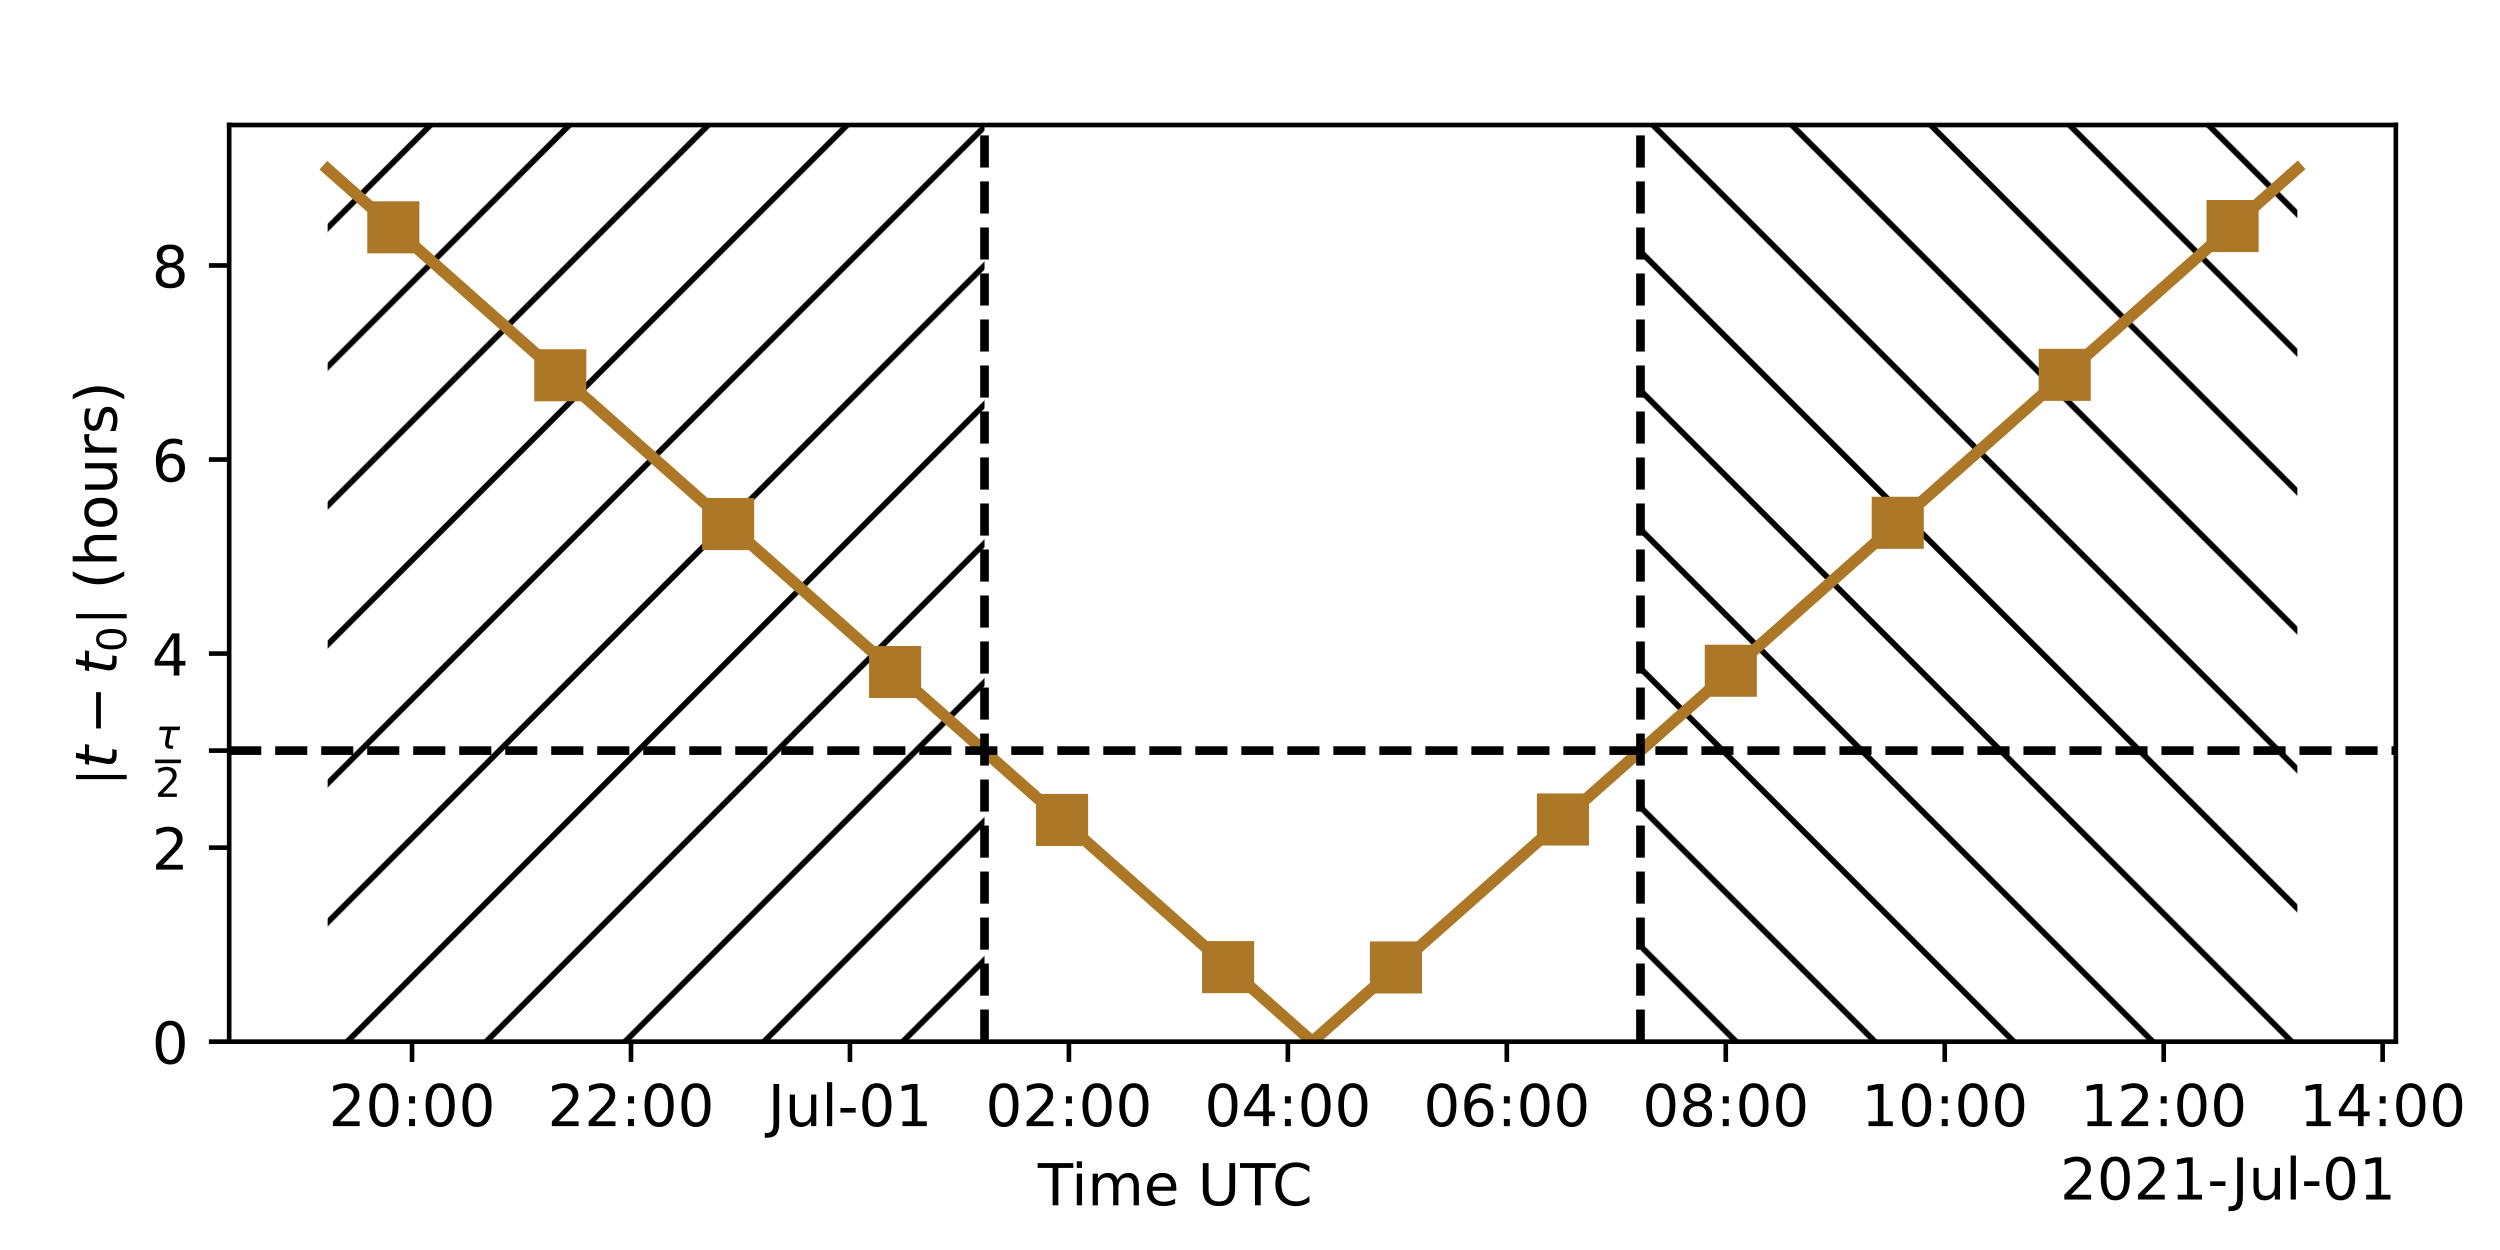
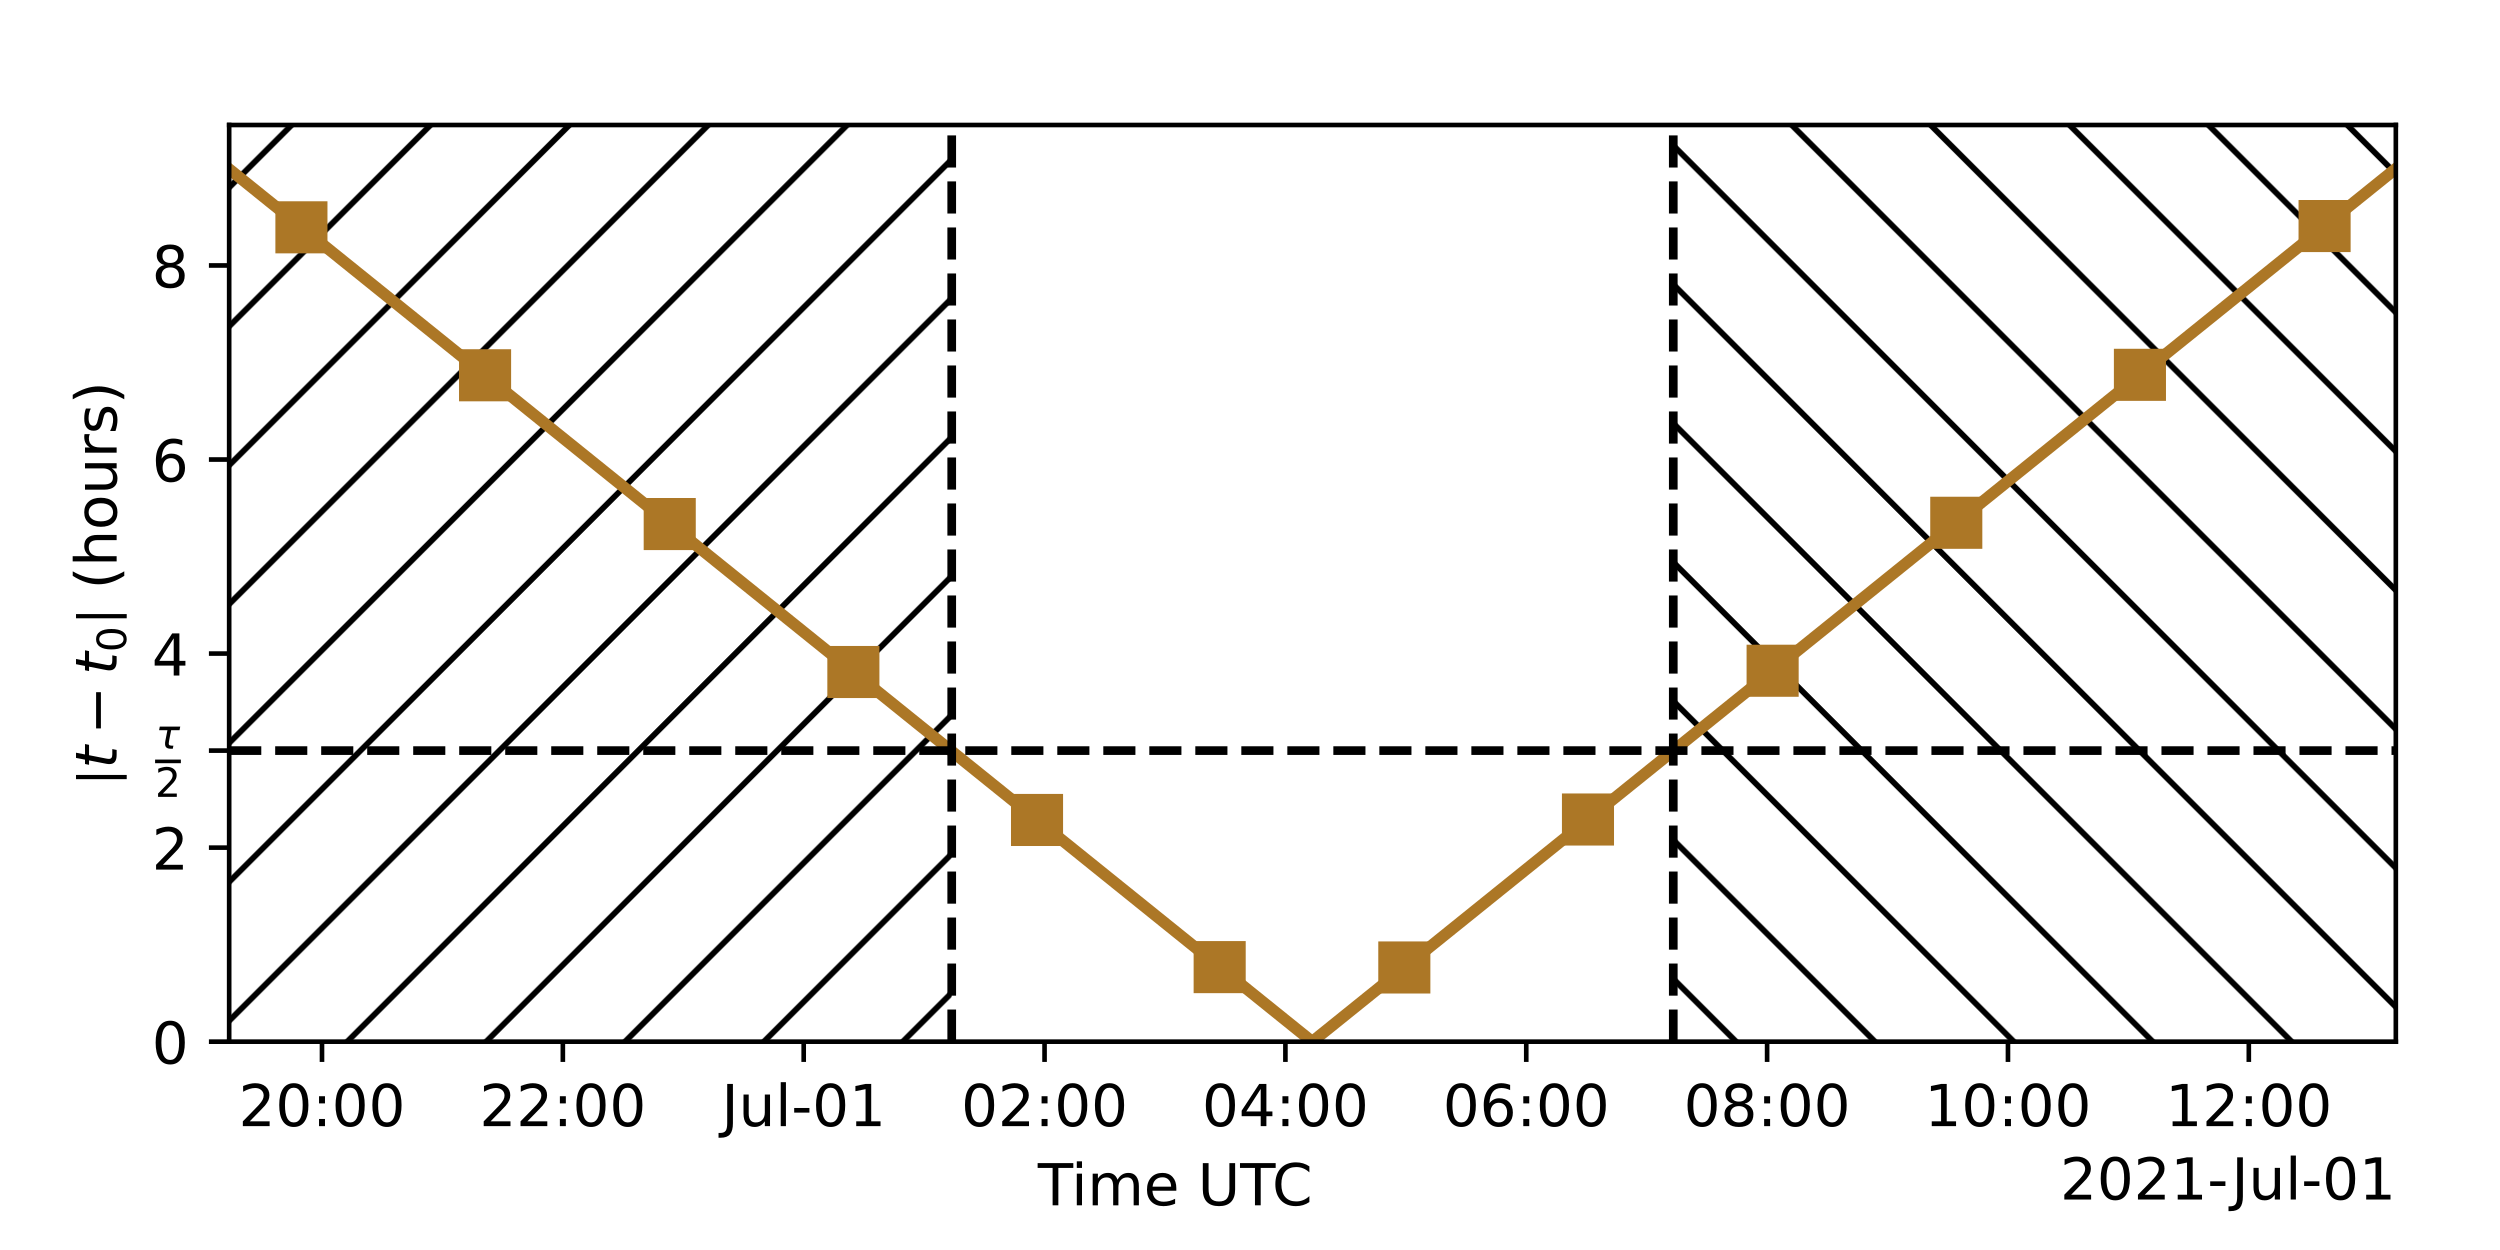
<svg xmlns="http://www.w3.org/2000/svg" xmlns:xlink="http://www.w3.org/1999/xlink" width="432pt" height="216pt" viewBox="0 0 432 216" version="1.1">
  <defs>
    <style type="text/css">*{stroke-linejoin: round; stroke-linecap: butt}</style>
  </defs>
  <g id="figure_1">
    <g id="patch_1">
      <path d="M 0 216  L 432 216  L 432 0  L 0 0  L 0 216  z " style="fill: none" />
    </g>
    <g id="axes_1">
      <g id="patch_2">
        <path d="M 39.6 180  L 414 180  L 414 21.6  L 39.6 21.6  L 39.6 180  z " style="fill: none" />
      </g>
      <g id="patch_3">
-         <path d="M 56.618 180  L 170.125 180  L 170.125 21.6  L 56.618 21.6  z " clip-path="url(#p0b41d9e9cd)" style="fill: url(#hbe14a83db0)" />
+         <path d="M 39.6 180  L 164.458 180  L 164.458 21.6  L 39.6 21.6  z " clip-path="url(#p5dc9061303)" style="fill: url(#h37b36de821)" />
      </g>
      <g id="patch_4">
-         <path d="M 283.475 180  L 396.982 180  L 396.982 21.6  L 283.475 21.6  z " clip-path="url(#p0b41d9e9cd)" style="fill: url(#h6f25ce4191)" />
+         <path d="M 289.142 180  L 414 180  L 414 21.6  L 289.142 21.6  z " clip-path="url(#p5dc9061303)" style="fill: url(#hbc4b720905)" />
      </g>
      <g id="matplotlib.axis_1">
        <g id="xtick_1">
          <g id="line2d_1">
            <defs>
-               <path id="m0b6e22302d" d="M 0 0  L 0 3.5  " style="stroke: #000000; stroke-width: 0.8" />
+               <path id="m562211f639" d="M 0 0  L 0 3.5  " style="stroke: #000000; stroke-width: 0.8" />
            </defs>
            <g>
-               <use xlink:href="#m0b6e22302d" x="71.201" y="180" style="stroke: #000000; stroke-width: 0.8" />
+               <use xlink:href="#m562211f639" x="55.641" y="180" style="stroke: #000000; stroke-width: 0.8" />
            </g>
          </g>
          <g id="text_1">
-             <g transform="translate(56.79133 194.5984) scale(0.1 -0.1)">
+             <g transform="translate(41.2314 194.5984) scale(0.1 -0.1)">
              <defs>
                <path id="DejaVuSans-32" d="M 1228 531  L 3431 531  L 3431 0  L 469 0  L 469 531  Q 828 903 1448 1529  Q 2069 2156 2228 2338  Q 2531 2678 2651 2914  Q 2772 3150 2772 3378  Q 2772 3750 2511 3984  Q 2250 4219 1831 4219  Q 1534 4219 1204 4116  Q 875 4013 500 3803  L 500 4441  Q 881 4594 1212 4672  Q 1544 4750 1819 4750  Q 2544 4750 2975 4387  Q 3406 4025 3406 3419  Q 3406 3131 3298 2873  Q 3191 2616 2906 2266  Q 2828 2175 2409 1742  Q 1991 1309 1228 531  z " transform="scale(0.015625)" />
                <path id="DejaVuSans-30" d="M 2034 4250  Q 1547 4250 1301 3770  Q 1056 3291 1056 2328  Q 1056 1369 1301 889  Q 1547 409 2034 409  Q 2525 409 2770 889  Q 3016 1369 3016 2328  Q 3016 3291 2770 3770  Q 2525 4250 2034 4250  z M 2034 4750  Q 2819 4750 3233 4129  Q 3647 3509 3647 2328  Q 3647 1150 3233 529  Q 2819 -91 2034 -91  Q 1250 -91 836 529  Q 422 1150 422 2328  Q 422 3509 836 4129  Q 1250 4750 2034 4750  z " transform="scale(0.015625)" />
                <path id="DejaVuSans-3a" d="M 750 794  L 1409 794  L 1409 0  L 750 0  L 750 794  z M 750 3309  L 1409 3309  L 1409 2516  L 750 2516  L 750 3309  z " transform="scale(0.015625)" />
              </defs>
              <use xlink:href="#DejaVuSans-32" />
              <use xlink:href="#DejaVuSans-30" transform="translate(63.62305 0)" />
              <use xlink:href="#DejaVuSans-3a" transform="translate(127.2461 0)" />
              <use xlink:href="#DejaVuSans-30" transform="translate(160.9375 0)" />
              <use xlink:href="#DejaVuSans-30" transform="translate(224.5605 0)" />
            </g>
          </g>
        </g>
        <g id="xtick_2">
          <g id="line2d_2">
            <g>
-               <use xlink:href="#m0b6e22302d" x="109.036" y="180" style="stroke: #000000; stroke-width: 0.8" />
+               <use xlink:href="#m562211f639" x="97.26" y="180" style="stroke: #000000; stroke-width: 0.8" />
            </g>
          </g>
          <g id="text_2">
-             <g transform="translate(94.62702 194.5984) scale(0.1 -0.1)">
+             <g transform="translate(82.85066 194.5984) scale(0.1 -0.1)">
              <use xlink:href="#DejaVuSans-32" />
              <use xlink:href="#DejaVuSans-32" transform="translate(63.62305 0)" />
              <use xlink:href="#DejaVuSans-3a" transform="translate(127.2461 0)" />
              <use xlink:href="#DejaVuSans-30" transform="translate(160.9375 0)" />
              <use xlink:href="#DejaVuSans-30" transform="translate(224.5605 0)" />
            </g>
          </g>
        </g>
        <g id="xtick_3">
          <g id="line2d_3">
            <g>
-               <use xlink:href="#m0b6e22302d" x="146.872" y="180" style="stroke: #000000; stroke-width: 0.8" />
+               <use xlink:href="#m562211f639" x="138.879" y="180" style="stroke: #000000; stroke-width: 0.8" />
            </g>
          </g>
          <g id="text_3">
-             <g transform="translate(132.6729 194.5984) scale(0.1 -0.1)">
+             <g transform="translate(124.6801 194.5984) scale(0.1 -0.1)">
              <defs>
                <path id="DejaVuSans-4a" d="M 628 4666  L 1259 4666  L 1259 325  Q 1259 -519 939 -900  Q 619 -1281 -91 -1281  L -331 -1281  L -331 -750  L -134 -750  Q 284 -750 456 -515  Q 628 -281 628 325  L 628 4666  z " transform="scale(0.015625)" />
                <path id="DejaVuSans-75" d="M 544 1381  L 544 3500  L 1119 3500  L 1119 1403  Q 1119 906 1312 657  Q 1506 409 1894 409  Q 2359 409 2629 706  Q 2900 1003 2900 1516  L 2900 3500  L 3475 3500  L 3475 0  L 2900 0  L 2900 538  Q 2691 219 2414 64  Q 2138 -91 1772 -91  Q 1169 -91 856 284  Q 544 659 544 1381  z M 1991 3584  L 1991 3584  z " transform="scale(0.015625)" />
                <path id="DejaVuSans-6c" d="M 603 4863  L 1178 4863  L 1178 0  L 603 0  L 603 4863  z " transform="scale(0.015625)" />
                <path id="DejaVuSans-2d" d="M 313 2009  L 1997 2009  L 1997 1497  L 313 1497  L 313 2009  z " transform="scale(0.015625)" />
                <path id="DejaVuSans-31" d="M 794 531  L 1825 531  L 1825 4091  L 703 3866  L 703 4441  L 1819 4666  L 2450 4666  L 2450 531  L 3481 531  L 3481 0  L 794 0  L 794 531  z " transform="scale(0.015625)" />
              </defs>
              <use xlink:href="#DejaVuSans-4a" />
              <use xlink:href="#DejaVuSans-75" transform="translate(29.49219 0)" />
              <use xlink:href="#DejaVuSans-6c" transform="translate(92.87109 0)" />
              <use xlink:href="#DejaVuSans-2d" transform="translate(120.6543 0)" />
              <use xlink:href="#DejaVuSans-30" transform="translate(156.7383 0)" />
              <use xlink:href="#DejaVuSans-31" transform="translate(220.3613 0)" />
            </g>
          </g>
        </g>
        <g id="xtick_4">
          <g id="line2d_4">
            <g>
-               <use xlink:href="#m0b6e22302d" x="184.708" y="180" style="stroke: #000000; stroke-width: 0.8" />
+               <use xlink:href="#m562211f639" x="180.499" y="180" style="stroke: #000000; stroke-width: 0.8" />
            </g>
          </g>
          <g id="text_4">
-             <g transform="translate(170.2984 194.5984) scale(0.1 -0.1)">
+             <g transform="translate(166.0892 194.5984) scale(0.1 -0.1)">
              <use xlink:href="#DejaVuSans-30" />
              <use xlink:href="#DejaVuSans-32" transform="translate(63.62305 0)" />
              <use xlink:href="#DejaVuSans-3a" transform="translate(127.2461 0)" />
              <use xlink:href="#DejaVuSans-30" transform="translate(160.9375 0)" />
              <use xlink:href="#DejaVuSans-30" transform="translate(224.5605 0)" />
            </g>
          </g>
        </g>
        <g id="xtick_5">
          <g id="line2d_5">
            <g>
-               <use xlink:href="#m0b6e22302d" x="222.543" y="180" style="stroke: #000000; stroke-width: 0.8" />
+               <use xlink:href="#m562211f639" x="222.118" y="180" style="stroke: #000000; stroke-width: 0.8" />
            </g>
          </g>
          <g id="text_5">
-             <g transform="translate(208.1341 194.5984) scale(0.1 -0.1)">
+             <g transform="translate(207.7085 194.5984) scale(0.1 -0.1)">
              <defs>
                <path id="DejaVuSans-34" d="M 2419 4116  L 825 1625  L 2419 1625  L 2419 4116  z M 2253 4666  L 3047 4666  L 3047 1625  L 3713 1625  L 3713 1100  L 3047 1100  L 3047 0  L 2419 0  L 2419 1100  L 313 1100  L 313 1709  L 2253 4666  z " transform="scale(0.015625)" />
              </defs>
              <use xlink:href="#DejaVuSans-30" />
              <use xlink:href="#DejaVuSans-34" transform="translate(63.62305 0)" />
              <use xlink:href="#DejaVuSans-3a" transform="translate(127.2461 0)" />
              <use xlink:href="#DejaVuSans-30" transform="translate(160.9375 0)" />
              <use xlink:href="#DejaVuSans-30" transform="translate(224.5605 0)" />
            </g>
          </g>
        </g>
        <g id="xtick_6">
          <g id="line2d_6">
            <g>
-               <use xlink:href="#m0b6e22302d" x="260.379" y="180" style="stroke: #000000; stroke-width: 0.8" />
+               <use xlink:href="#m562211f639" x="263.737" y="180" style="stroke: #000000; stroke-width: 0.8" />
            </g>
          </g>
          <g id="text_6">
-             <g transform="translate(245.9698 194.5984) scale(0.1 -0.1)">
+             <g transform="translate(249.3277 194.5984) scale(0.1 -0.1)">
              <defs>
                <path id="DejaVuSans-36" d="M 2113 2584  Q 1688 2584 1439 2293  Q 1191 2003 1191 1497  Q 1191 994 1439 701  Q 1688 409 2113 409  Q 2538 409 2786 701  Q 3034 994 3034 1497  Q 3034 2003 2786 2293  Q 2538 2584 2113 2584  z M 3366 4563  L 3366 3988  Q 3128 4100 2886 4159  Q 2644 4219 2406 4219  Q 1781 4219 1451 3797  Q 1122 3375 1075 2522  Q 1259 2794 1537 2939  Q 1816 3084 2150 3084  Q 2853 3084 3261 2657  Q 3669 2231 3669 1497  Q 3669 778 3244 343  Q 2819 -91 2113 -91  Q 1303 -91 875 529  Q 447 1150 447 2328  Q 447 3434 972 4092  Q 1497 4750 2381 4750  Q 2619 4750 2861 4703  Q 3103 4656 3366 4563  z " transform="scale(0.015625)" />
              </defs>
              <use xlink:href="#DejaVuSans-30" />
              <use xlink:href="#DejaVuSans-36" transform="translate(63.62305 0)" />
              <use xlink:href="#DejaVuSans-3a" transform="translate(127.2461 0)" />
              <use xlink:href="#DejaVuSans-30" transform="translate(160.9375 0)" />
              <use xlink:href="#DejaVuSans-30" transform="translate(224.5605 0)" />
            </g>
          </g>
        </g>
        <g id="xtick_7">
          <g id="line2d_7">
            <g>
-               <use xlink:href="#m0b6e22302d" x="298.215" y="180" style="stroke: #000000; stroke-width: 0.8" />
+               <use xlink:href="#m562211f639" x="305.356" y="180" style="stroke: #000000; stroke-width: 0.8" />
            </g>
          </g>
          <g id="text_7">
-             <g transform="translate(283.8055 194.5984) scale(0.1 -0.1)">
+             <g transform="translate(290.947 194.5984) scale(0.1 -0.1)">
              <defs>
                <path id="DejaVuSans-38" d="M 2034 2216  Q 1584 2216 1326 1975  Q 1069 1734 1069 1313  Q 1069 891 1326 650  Q 1584 409 2034 409  Q 2484 409 2743 651  Q 3003 894 3003 1313  Q 3003 1734 2745 1975  Q 2488 2216 2034 2216  z M 1403 2484  Q 997 2584 770 2862  Q 544 3141 544 3541  Q 544 4100 942 4425  Q 1341 4750 2034 4750  Q 2731 4750 3128 4425  Q 3525 4100 3525 3541  Q 3525 3141 3298 2862  Q 3072 2584 2669 2484  Q 3125 2378 3379 2068  Q 3634 1759 3634 1313  Q 3634 634 3220 271  Q 2806 -91 2034 -91  Q 1263 -91 848 271  Q 434 634 434 1313  Q 434 1759 690 2068  Q 947 2378 1403 2484  z M 1172 3481  Q 1172 3119 1398 2916  Q 1625 2713 2034 2713  Q 2441 2713 2670 2916  Q 2900 3119 2900 3481  Q 2900 3844 2670 4047  Q 2441 4250 2034 4250  Q 1625 4250 1398 4047  Q 1172 3844 1172 3481  z " transform="scale(0.015625)" />
              </defs>
              <use xlink:href="#DejaVuSans-30" />
              <use xlink:href="#DejaVuSans-38" transform="translate(63.62305 0)" />
              <use xlink:href="#DejaVuSans-3a" transform="translate(127.2461 0)" />
              <use xlink:href="#DejaVuSans-30" transform="translate(160.9375 0)" />
              <use xlink:href="#DejaVuSans-30" transform="translate(224.5605 0)" />
            </g>
          </g>
        </g>
        <g id="xtick_8">
          <g id="line2d_8">
            <g>
-               <use xlink:href="#m0b6e22302d" x="336.051" y="180" style="stroke: #000000; stroke-width: 0.8" />
+               <use xlink:href="#m562211f639" x="346.976" y="180" style="stroke: #000000; stroke-width: 0.8" />
            </g>
          </g>
          <g id="text_8">
-             <g transform="translate(321.6412 194.5984) scale(0.1 -0.1)">
+             <g transform="translate(332.5663 194.5984) scale(0.1 -0.1)">
              <use xlink:href="#DejaVuSans-31" />
              <use xlink:href="#DejaVuSans-30" transform="translate(63.62305 0)" />
              <use xlink:href="#DejaVuSans-3a" transform="translate(127.2461 0)" />
              <use xlink:href="#DejaVuSans-30" transform="translate(160.9375 0)" />
              <use xlink:href="#DejaVuSans-30" transform="translate(224.5605 0)" />
            </g>
          </g>
        </g>
        <g id="xtick_9">
          <g id="line2d_9">
            <g>
-               <use xlink:href="#m0b6e22302d" x="373.886" y="180" style="stroke: #000000; stroke-width: 0.8" />
+               <use xlink:href="#m562211f639" x="388.595" y="180" style="stroke: #000000; stroke-width: 0.8" />
            </g>
          </g>
          <g id="text_9">
-             <g transform="translate(359.4769 194.5984) scale(0.1 -0.1)">
+             <g transform="translate(374.1855 194.5984) scale(0.1 -0.1)">
              <use xlink:href="#DejaVuSans-31" />
              <use xlink:href="#DejaVuSans-32" transform="translate(63.62305 0)" />
              <use xlink:href="#DejaVuSans-3a" transform="translate(127.2461 0)" />
              <use xlink:href="#DejaVuSans-30" transform="translate(160.9375 0)" />
              <use xlink:href="#DejaVuSans-30" transform="translate(224.5605 0)" />
            </g>
          </g>
        </g>
-         <g id="xtick_10">
-           <g id="line2d_10">
-             <g>
-               <use xlink:href="#m0b6e22302d" x="411.722" y="180" style="stroke: #000000; stroke-width: 0.8" />
-             </g>
-           </g>
-           <g id="text_10">
-             <g transform="translate(397.3126 194.5984) scale(0.1 -0.1)">
-               <use xlink:href="#DejaVuSans-31" />
-               <use xlink:href="#DejaVuSans-34" transform="translate(63.62305 0)" />
-               <use xlink:href="#DejaVuSans-3a" transform="translate(127.2461 0)" />
-               <use xlink:href="#DejaVuSans-30" transform="translate(160.9375 0)" />
-               <use xlink:href="#DejaVuSans-30" transform="translate(224.5605 0)" />
-             </g>
-           </g>
-         </g>
-         <g id="text_11">
+         <g id="text_10">
          <g transform="translate(179.3328 208.2766) scale(0.1 -0.1)">
            <defs>
              <path id="DejaVuSans-54" d="M -19 4666  L 3928 4666  L 3928 4134  L 2272 4134  L 2272 0  L 1638 0  L 1638 4134  L -19 4134  L -19 4666  z " transform="scale(0.015625)" />
              <path id="DejaVuSans-69" d="M 603 3500  L 1178 3500  L 1178 0  L 603 0  L 603 3500  z M 603 4863  L 1178 4863  L 1178 4134  L 603 4134  L 603 4863  z " transform="scale(0.015625)" />
              <path id="DejaVuSans-6d" d="M 3328 2828  Q 3544 3216 3844 3400  Q 4144 3584 4550 3584  Q 5097 3584 5394 3201  Q 5691 2819 5691 2113  L 5691 0  L 5113 0  L 5113 2094  Q 5113 2597 4934 2840  Q 4756 3084 4391 3084  Q 3944 3084 3684 2787  Q 3425 2491 3425 1978  L 3425 0  L 2847 0  L 2847 2094  Q 2847 2600 2669 2842  Q 2491 3084 2119 3084  Q 1678 3084 1418 2786  Q 1159 2488 1159 1978  L 1159 0  L 581 0  L 581 3500  L 1159 3500  L 1159 2956  Q 1356 3278 1631 3431  Q 1906 3584 2284 3584  Q 2666 3584 2933 3390  Q 3200 3197 3328 2828  z " transform="scale(0.015625)" />
              <path id="DejaVuSans-65" d="M 3597 1894  L 3597 1613  L 953 1613  Q 991 1019 1311 708  Q 1631 397 2203 397  Q 2534 397 2845 478  Q 3156 559 3463 722  L 3463 178  Q 3153 47 2828 -22  Q 2503 -91 2169 -91  Q 1331 -91 842 396  Q 353 884 353 1716  Q 353 2575 817 3079  Q 1281 3584 2069 3584  Q 2775 3584 3186 3129  Q 3597 2675 3597 1894  z M 3022 2063  Q 3016 2534 2758 2815  Q 2500 3097 2075 3097  Q 1594 3097 1305 2825  Q 1016 2553 972 2059  L 3022 2063  z " transform="scale(0.015625)" />
              <path id="DejaVuSans-20" transform="scale(0.015625)" />
              <path id="DejaVuSans-55" d="M 556 4666  L 1191 4666  L 1191 1831  Q 1191 1081 1462 751  Q 1734 422 2344 422  Q 2950 422 3222 751  Q 3494 1081 3494 1831  L 3494 4666  L 4128 4666  L 4128 1753  Q 4128 841 3676 375  Q 3225 -91 2344 -91  Q 1459 -91 1007 375  Q 556 841 556 1753  L 556 4666  z " transform="scale(0.015625)" />
              <path id="DejaVuSans-43" d="M 4122 4306  L 4122 3641  Q 3803 3938 3442 4084  Q 3081 4231 2675 4231  Q 1875 4231 1450 3742  Q 1025 3253 1025 2328  Q 1025 1406 1450 917  Q 1875 428 2675 428  Q 3081 428 3442 575  Q 3803 722 4122 1019  L 4122 359  Q 3791 134 3420 21  Q 3050 -91 2638 -91  Q 1578 -91 968 557  Q 359 1206 359 2328  Q 359 3453 968 4101  Q 1578 4750 2638 4750  Q 3056 4750 3426 4639  Q 3797 4528 4122 4306  z " transform="scale(0.015625)" />
            </defs>
            <use xlink:href="#DejaVuSans-54" />
            <use xlink:href="#DejaVuSans-69" transform="translate(57.95898 0)" />
            <use xlink:href="#DejaVuSans-6d" transform="translate(85.74219 0)" />
            <use xlink:href="#DejaVuSans-65" transform="translate(183.1543 0)" />
            <use xlink:href="#DejaVuSans-20" transform="translate(244.6777 0)" />
            <use xlink:href="#DejaVuSans-55" transform="translate(276.4648 0)" />
            <use xlink:href="#DejaVuSans-54" transform="translate(349.6582 0)" />
            <use xlink:href="#DejaVuSans-43" transform="translate(404.8672 0)" />
          </g>
        </g>
-         <g id="text_12">
+         <g id="text_11">
          <g transform="translate(355.9812 207.2766) scale(0.1 -0.1)">
            <use xlink:href="#DejaVuSans-32" />
            <use xlink:href="#DejaVuSans-30" transform="translate(63.62305 0)" />
            <use xlink:href="#DejaVuSans-32" transform="translate(127.2461 0)" />
            <use xlink:href="#DejaVuSans-31" transform="translate(190.8691 0)" />
            <use xlink:href="#DejaVuSans-2d" transform="translate(254.4922 0)" />
            <use xlink:href="#DejaVuSans-4a" transform="translate(296.2012 0)" />
            <use xlink:href="#DejaVuSans-75" transform="translate(325.6934 0)" />
            <use xlink:href="#DejaVuSans-6c" transform="translate(389.0723 0)" />
            <use xlink:href="#DejaVuSans-2d" transform="translate(416.8555 0)" />
            <use xlink:href="#DejaVuSans-30" transform="translate(452.9395 0)" />
            <use xlink:href="#DejaVuSans-31" transform="translate(516.5625 0)" />
          </g>
        </g>
      </g>
      <g id="matplotlib.axis_2">
        <g id="ytick_1">
+           <g id="line2d_10">
+             <defs>
+               <path id="md48248e238" d="M 0 0  L -3.5 0  " style="stroke: #000000; stroke-width: 0.8" />
+             </defs>
+             <g>
+               <use xlink:href="#md48248e238" x="39.6" y="180" style="stroke: #000000; stroke-width: 0.8" />
+             </g>
+           </g>
+           <g id="text_12">
+             <g transform="translate(26.2375 183.7992) scale(0.1 -0.1)">
+               <use xlink:href="#DejaVuSans-30" />
+             </g>
+           </g>
+         </g>
+         <g id="ytick_2">
          <g id="line2d_11">
-             <defs>
-               <path id="m669a3bffdc" d="M 0 0  L -3.5 0  " style="stroke: #000000; stroke-width: 0.8" />
-             </defs>
-             <g>
-               <use xlink:href="#m669a3bffdc" x="39.6" y="180" style="stroke: #000000; stroke-width: 0.8" />
+             <g>
+               <use xlink:href="#md48248e238" x="39.6" y="146.469" style="stroke: #000000; stroke-width: 0.8" />
            </g>
          </g>
          <g id="text_13">
-             <g transform="translate(26.2375 183.7992) scale(0.1 -0.1)">
-               <use xlink:href="#DejaVuSans-30" />
-             </g>
-           </g>
-         </g>
-         <g id="ytick_2">
-           <g id="line2d_12">
-             <g>
-               <use xlink:href="#m669a3bffdc" x="39.6" y="146.469" style="stroke: #000000; stroke-width: 0.8" />
-             </g>
-           </g>
-           <g id="text_14">
            <g transform="translate(26.2375 150.2679) scale(0.1 -0.1)">
              <use xlink:href="#DejaVuSans-32" />
            </g>
          </g>
        </g>
        <g id="ytick_3">
-           <g id="line2d_13">
-             <g>
-               <use xlink:href="#m669a3bffdc" x="39.6" y="112.937" style="stroke: #000000; stroke-width: 0.8" />
-             </g>
-           </g>
-           <g id="text_15">
+           <g id="line2d_12">
+             <g>
+               <use xlink:href="#md48248e238" x="39.6" y="112.937" style="stroke: #000000; stroke-width: 0.8" />
+             </g>
+           </g>
+           <g id="text_14">
            <g transform="translate(26.2375 116.7365) scale(0.1 -0.1)">
              <use xlink:href="#DejaVuSans-34" />
            </g>
          </g>
        </g>
        <g id="ytick_4">
-           <g id="line2d_14">
-             <g>
-               <use xlink:href="#m669a3bffdc" x="39.6" y="79.406" style="stroke: #000000; stroke-width: 0.8" />
-             </g>
-           </g>
-           <g id="text_16">
+           <g id="line2d_13">
+             <g>
+               <use xlink:href="#md48248e238" x="39.6" y="79.406" style="stroke: #000000; stroke-width: 0.8" />
+             </g>
+           </g>
+           <g id="text_15">
            <g transform="translate(26.2375 83.20517) scale(0.1 -0.1)">
              <use xlink:href="#DejaVuSans-36" />
            </g>
          </g>
        </g>
        <g id="ytick_5">
-           <g id="line2d_15">
-             <g>
-               <use xlink:href="#m669a3bffdc" x="39.6" y="45.875" style="stroke: #000000; stroke-width: 0.8" />
-             </g>
-           </g>
-           <g id="text_17">
+           <g id="line2d_14">
+             <g>
+               <use xlink:href="#md48248e238" x="39.6" y="45.875" style="stroke: #000000; stroke-width: 0.8" />
+             </g>
+           </g>
+           <g id="text_16">
            <g transform="translate(26.2375 49.67382) scale(0.1 -0.1)">
              <use xlink:href="#DejaVuSans-38" />
            </g>
          </g>
        </g>
        <g id="ytick_6">
-           <g id="line2d_16">
-             <g>
-               <use xlink:href="#m669a3bffdc" x="39.6" y="129.703" style="stroke: #000000; stroke-width: 0.8" />
-             </g>
-           </g>
-           <g id="text_18">
+           <g id="line2d_15">
+             <g>
+               <use xlink:href="#md48248e238" x="39.6" y="129.703" style="stroke: #000000; stroke-width: 0.8" />
+             </g>
+           </g>
+           <g id="text_17">
            <g transform="translate(26.8 133.853) scale(0.1 -0.1)">
              <defs>
                <path id="DejaVuSans-Oblique-3c4" d="M 2103 638  Q 2188 488 2525 488  L 2800 488  L 2706 0  L 2363 0  Q 1800 0 1600 300  Q 1403 606 1534 1269  L 1856 2925  L 541 2925  L 653 3500  L 3881 3500  L 3769 2925  L 2444 2925  L 2113 1234  Q 2025 781 2103 638  z " transform="scale(0.015625)" />
              </defs>
              <use xlink:href="#DejaVuSans-Oblique-3c4" transform="translate(1 44.71875) scale(0.7)" />
              <use xlink:href="#DejaVuSans-32" transform="translate(0 -38.48438) scale(0.7)" />
              <path d="M 0 19.719  L 0 25.969  L 44.536 25.969  L 44.536 19.719  L 0 19.719  z " />
            </g>
          </g>
        </g>
-         <g id="text_19">
+         <g id="text_18">
          <g transform="translate(20.15781 135.75) rotate(-90) scale(0.1 -0.1)">
            <defs>
              <path id="DejaVuSans-7c" d="M 1344 4891  L 1344 -1509  L 813 -1509  L 813 4891  L 1344 4891  z " transform="scale(0.015625)" />
              <path id="DejaVuSans-Oblique-74" d="M 2706 3500  L 2619 3053  L 1472 3053  L 1100 1153  Q 1081 1047 1072 975  Q 1063 903 1063 863  Q 1063 663 1183 572  Q 1303 481 1569 481  L 2150 481  L 2053 0  L 1503 0  Q 991 0 739 200  Q 488 400 488 806  Q 488 878 497 964  Q 506 1050 525 1153  L 897 3053  L 409 3053  L 500 3500  L 978 3500  L 1172 4494  L 1747 4494  L 1556 3500  L 2706 3500  z " transform="scale(0.015625)" />
              <path id="DejaVuSans-2212" d="M 678 2272  L 4684 2272  L 4684 1741  L 678 1741  L 678 2272  z " transform="scale(0.015625)" />
              <path id="DejaVuSans-28" d="M 1984 4856  Q 1566 4138 1362 3434  Q 1159 2731 1159 2009  Q 1159 1288 1364 580  Q 1569 -128 1984 -844  L 1484 -844  Q 1016 -109 783 600  Q 550 1309 550 2009  Q 550 2706 781 3412  Q 1013 4119 1484 4856  L 1984 4856  z " transform="scale(0.015625)" />
              <path id="DejaVuSans-68" d="M 3513 2113  L 3513 0  L 2938 0  L 2938 2094  Q 2938 2591 2744 2837  Q 2550 3084 2163 3084  Q 1697 3084 1428 2787  Q 1159 2491 1159 1978  L 1159 0  L 581 0  L 581 4863  L 1159 4863  L 1159 2956  Q 1366 3272 1645 3428  Q 1925 3584 2291 3584  Q 2894 3584 3203 3211  Q 3513 2838 3513 2113  z " transform="scale(0.015625)" />
              <path id="DejaVuSans-6f" d="M 1959 3097  Q 1497 3097 1228 2736  Q 959 2375 959 1747  Q 959 1119 1226 758  Q 1494 397 1959 397  Q 2419 397 2687 759  Q 2956 1122 2956 1747  Q 2956 2369 2687 2733  Q 2419 3097 1959 3097  z M 1959 3584  Q 2709 3584 3137 3096  Q 3566 2609 3566 1747  Q 3566 888 3137 398  Q 2709 -91 1959 -91  Q 1206 -91 779 398  Q 353 888 353 1747  Q 353 2609 779 3096  Q 1206 3584 1959 3584  z " transform="scale(0.015625)" />
              <path id="DejaVuSans-72" d="M 2631 2963  Q 2534 3019 2420 3045  Q 2306 3072 2169 3072  Q 1681 3072 1420 2755  Q 1159 2438 1159 1844  L 1159 0  L 581 0  L 581 3500  L 1159 3500  L 1159 2956  Q 1341 3275 1631 3429  Q 1922 3584 2338 3584  Q 2397 3584 2469 3576  Q 2541 3569 2628 3553  L 2631 2963  z " transform="scale(0.015625)" />
              <path id="DejaVuSans-73" d="M 2834 3397  L 2834 2853  Q 2591 2978 2328 3040  Q 2066 3103 1784 3103  Q 1356 3103 1142 2972  Q 928 2841 928 2578  Q 928 2378 1081 2264  Q 1234 2150 1697 2047  L 1894 2003  Q 2506 1872 2764 1633  Q 3022 1394 3022 966  Q 3022 478 2636 193  Q 2250 -91 1575 -91  Q 1294 -91 989 -36  Q 684 19 347 128  L 347 722  Q 666 556 975 473  Q 1284 391 1588 391  Q 1994 391 2212 530  Q 2431 669 2431 922  Q 2431 1156 2273 1281  Q 2116 1406 1581 1522  L 1381 1569  Q 847 1681 609 1914  Q 372 2147 372 2553  Q 372 3047 722 3315  Q 1072 3584 1716 3584  Q 2034 3584 2315 3537  Q 2597 3491 2834 3397  z " transform="scale(0.015625)" />
              <path id="DejaVuSans-29" d="M 513 4856  L 1013 4856  Q 1481 4119 1714 3412  Q 1947 2706 1947 2009  Q 1947 1309 1714 600  Q 1481 -109 1013 -844  L 513 -844  Q 928 -128 1133 580  Q 1338 1288 1338 2009  Q 1338 2731 1133 3434  Q 928 4138 513 4856  z " transform="scale(0.015625)" />
            </defs>
            <use xlink:href="#DejaVuSans-7c" transform="translate(0 3.270313) scale(0.876203)" />
            <use xlink:href="#DejaVuSans-Oblique-74" transform="translate(29.51683 0.015625)" />
            <use xlink:href="#DejaVuSans-2212" transform="translate(88.20824 0.015625)" />
            <use xlink:href="#DejaVuSans-Oblique-74" transform="translate(191.4797 0.015625)" />
            <use xlink:href="#DejaVuSans-30" transform="translate(230.6887 -16.39062) scale(0.7)" />
            <use xlink:href="#DejaVuSans-7c" transform="translate(277.9592 3.270313) scale(0.876203)" />
            <use xlink:href="#DejaVuSans-20" transform="translate(307.476 0.015625)" />
            <use xlink:href="#DejaVuSans-28" transform="translate(339.2632 0.015625)" />
            <use xlink:href="#DejaVuSans-68" transform="translate(378.2768 0.015625)" />
            <use xlink:href="#DejaVuSans-6f" transform="translate(441.6557 0.015625)" />
            <use xlink:href="#DejaVuSans-75" transform="translate(502.8374 0.015625)" />
            <use xlink:href="#DejaVuSans-72" transform="translate(566.2163 0.015625)" />
            <use xlink:href="#DejaVuSans-73" transform="translate(607.3296 0.015625)" />
            <use xlink:href="#DejaVuSans-29" transform="translate(659.4292 0.015625)" />
          </g>
        </g>
      </g>
+       <g id="line2d_16">
+         <path d="M 39.6 29.221  L 226.713 179.972  L 227.234 179.613  L 414 29.142  L 414 29.142  " clip-path="url(#p5dc9061303)" style="fill: none; stroke: #ac7726; stroke-width: 2; stroke-linecap: square" />
+         <defs>
+           <path id="m2e167d8348" d="M -4 4  L 4 4  L 4 -4  L -4 -4  z " style="stroke: #ac7726; stroke-linejoin: miter" />
+         </defs>
+         <g clip-path="url(#p5dc9061303)">
+           <use xlink:href="#m2e167d8348" x="52.086" y="39.28" style="fill: #ac7726; stroke: #ac7726; stroke-linejoin: miter" />
+           <use xlink:href="#m2e167d8348" x="83.82" y="64.848" style="fill: #ac7726; stroke: #ac7726; stroke-linejoin: miter" />
+           <use xlink:href="#m2e167d8348" x="115.729" y="90.555" style="fill: #ac7726; stroke: #ac7726; stroke-linejoin: miter" />
+           <use xlink:href="#m2e167d8348" x="147.463" y="116.123" style="fill: #ac7726; stroke: #ac7726; stroke-linejoin: miter" />
+           <use xlink:href="#m2e167d8348" x="179.198" y="141.69" style="fill: #ac7726; stroke: #ac7726; stroke-linejoin: miter" />
+           <use xlink:href="#m2e167d8348" x="210.759" y="167.118" style="fill: #ac7726; stroke: #ac7726; stroke-linejoin: miter" />
+           <use xlink:href="#m2e167d8348" x="242.667" y="167.179" style="fill: #ac7726; stroke: #ac7726; stroke-linejoin: miter" />
+           <use xlink:href="#m2e167d8348" x="274.402" y="141.611" style="fill: #ac7726; stroke: #ac7726; stroke-linejoin: miter" />
+           <use xlink:href="#m2e167d8348" x="306.31" y="115.904" style="fill: #ac7726; stroke: #ac7726; stroke-linejoin: miter" />
+           <use xlink:href="#m2e167d8348" x="338.045" y="90.336" style="fill: #ac7726; stroke: #ac7726; stroke-linejoin: miter" />
+           <use xlink:href="#m2e167d8348" x="369.78" y="64.769" style="fill: #ac7726; stroke: #ac7726; stroke-linejoin: miter" />
+           <use xlink:href="#m2e167d8348" x="401.688" y="39.061" style="fill: #ac7726; stroke: #ac7726; stroke-linejoin: miter" />
+         </g>
+       </g>
      <g id="line2d_17">
-         <path d="M 56.618 29.221  L 226.721 179.972  L 227.194 179.613  L 396.982 29.142  L 396.982 29.142  " clip-path="url(#p0b41d9e9cd)" style="fill: none; stroke: #ac7726; stroke-width: 2; stroke-linecap: square" />
-         <defs>
-           <path id="m77cea3c6fd" d="M -4 4  L 4 4  L 4 -4  L -4 -4  z " style="stroke: #ac7726; stroke-linejoin: miter" />
-         </defs>
-         <g clip-path="url(#p0b41d9e9cd)">
-           <use xlink:href="#m77cea3c6fd" x="67.969" y="39.28" style="fill: #ac7726; stroke: #ac7726; stroke-linejoin: miter" />
-           <use xlink:href="#m77cea3c6fd" x="96.819" y="64.848" style="fill: #ac7726; stroke: #ac7726; stroke-linejoin: miter" />
-           <use xlink:href="#m77cea3c6fd" x="125.826" y="90.555" style="fill: #ac7726; stroke: #ac7726; stroke-linejoin: miter" />
-           <use xlink:href="#m77cea3c6fd" x="154.676" y="116.123" style="fill: #ac7726; stroke: #ac7726; stroke-linejoin: miter" />
-           <use xlink:href="#m77cea3c6fd" x="183.525" y="141.69" style="fill: #ac7726; stroke: #ac7726; stroke-linejoin: miter" />
-           <use xlink:href="#m77cea3c6fd" x="212.217" y="167.118" style="fill: #ac7726; stroke: #ac7726; stroke-linejoin: miter" />
-           <use xlink:href="#m77cea3c6fd" x="241.225" y="167.179" style="fill: #ac7726; stroke: #ac7726; stroke-linejoin: miter" />
-           <use xlink:href="#m77cea3c6fd" x="270.075" y="141.611" style="fill: #ac7726; stroke: #ac7726; stroke-linejoin: miter" />
-           <use xlink:href="#m77cea3c6fd" x="299.082" y="115.904" style="fill: #ac7726; stroke: #ac7726; stroke-linejoin: miter" />
-           <use xlink:href="#m77cea3c6fd" x="327.932" y="90.336" style="fill: #ac7726; stroke: #ac7726; stroke-linejoin: miter" />
-           <use xlink:href="#m77cea3c6fd" x="356.781" y="64.769" style="fill: #ac7726; stroke: #ac7726; stroke-linejoin: miter" />
-           <use xlink:href="#m77cea3c6fd" x="385.789" y="39.061" style="fill: #ac7726; stroke: #ac7726; stroke-linejoin: miter" />
-         </g>
+         <path d="M 39.6 129.703  L 414 129.703  " clip-path="url(#p5dc9061303)" style="fill: none; stroke-dasharray: 5.55,2.4; stroke-dashoffset: 0; stroke: #000000; stroke-width: 1.5" />
      </g>
      <g id="line2d_18">
-         <path d="M 39.6 129.703  L 414 129.703  " clip-path="url(#p0b41d9e9cd)" style="fill: none; stroke-dasharray: 5.55,2.4; stroke-dashoffset: 0; stroke: #000000; stroke-width: 1.5" />
+         <path d="M 164.458 180  L 164.458 21.6  " clip-path="url(#p5dc9061303)" style="fill: none; stroke-dasharray: 5.55,2.4; stroke-dashoffset: 0; stroke: #000000; stroke-width: 1.5" />
      </g>
      <g id="line2d_19">
-         <path d="M 170.125 180  L 170.125 21.6  " clip-path="url(#p0b41d9e9cd)" style="fill: none; stroke-dasharray: 5.55,2.4; stroke-dashoffset: 0; stroke: #000000; stroke-width: 1.5" />
-       </g>
-       <g id="line2d_20">
-         <path d="M 283.475 180  L 283.475 21.6  " clip-path="url(#p0b41d9e9cd)" style="fill: none; stroke-dasharray: 5.55,2.4; stroke-dashoffset: 0; stroke: #000000; stroke-width: 1.5" />
+         <path d="M 289.142 180  L 289.142 21.6  " clip-path="url(#p5dc9061303)" style="fill: none; stroke-dasharray: 5.55,2.4; stroke-dashoffset: 0; stroke: #000000; stroke-width: 1.5" />
      </g>
      <g id="patch_5">
        <path d="M 39.6 180  L 39.6 21.6  " style="fill: none; stroke: #000000; stroke-width: 0.8; stroke-linejoin: miter; stroke-linecap: square" />
      </g>
      <g id="patch_6">
        <path d="M 414 180  L 414 21.6  " style="fill: none; stroke: #000000; stroke-width: 0.8; stroke-linejoin: miter; stroke-linecap: square" />
      </g>
      <g id="patch_7">
        <path d="M 39.6 180  L 414 180  " style="fill: none; stroke: #000000; stroke-width: 0.8; stroke-linejoin: miter; stroke-linecap: square" />
      </g>
      <g id="patch_8">
        <path d="M 39.6 21.6  L 414 21.6  " style="fill: none; stroke: #000000; stroke-width: 0.8; stroke-linejoin: miter; stroke-linecap: square" />
      </g>
    </g>
  </g>
  <defs>
-     <clipPath id="p0b41d9e9cd">
+     <clipPath id="p5dc9061303">
      <rect x="39.6" y="21.6" width="374.4" height="158.4" />
    </clipPath>
  </defs>
  <defs>
-     <pattern id="hbe14a83db0" patternUnits="userSpaceOnUse" x="0" y="0" width="72" height="72">
+     <pattern id="h37b36de821" patternUnits="userSpaceOnUse" x="0" y="0" width="72" height="72">
      <rect x="0" y="0" width="73" height="73" fill="none" />
      <path d="M -36 36  L 36 -36  M -24 48  L 48 -24  M -12 60  L 60 -12  M 0 72  L 72 0  M 12 84  L 84 12  M 24 96  L 96 24  M 36 108  L 108 36  " style="fill: #000000; stroke: #000000; stroke-width: 1.0; stroke-linecap: butt; stroke-linejoin: miter" />
    </pattern>
-     <pattern id="h6f25ce4191" patternUnits="userSpaceOnUse" x="0" y="0" width="72" height="72">
+     <pattern id="hbc4b720905" patternUnits="userSpaceOnUse" x="0" y="0" width="72" height="72">
      <rect x="0" y="0" width="73" height="73" fill="none" />
      <path d="M -36 36  L 36 108  M -24 24  L 48 96  M -12 12  L 60 84  M 0 0  L 72 72  M 12 -12  L 84 60  M 24 -24  L 96 48  M 36 -36  L 108 36  " style="fill: #000000; stroke: #000000; stroke-width: 1.0; stroke-linecap: butt; stroke-linejoin: miter" />
    </pattern>
  </defs>
</svg>
